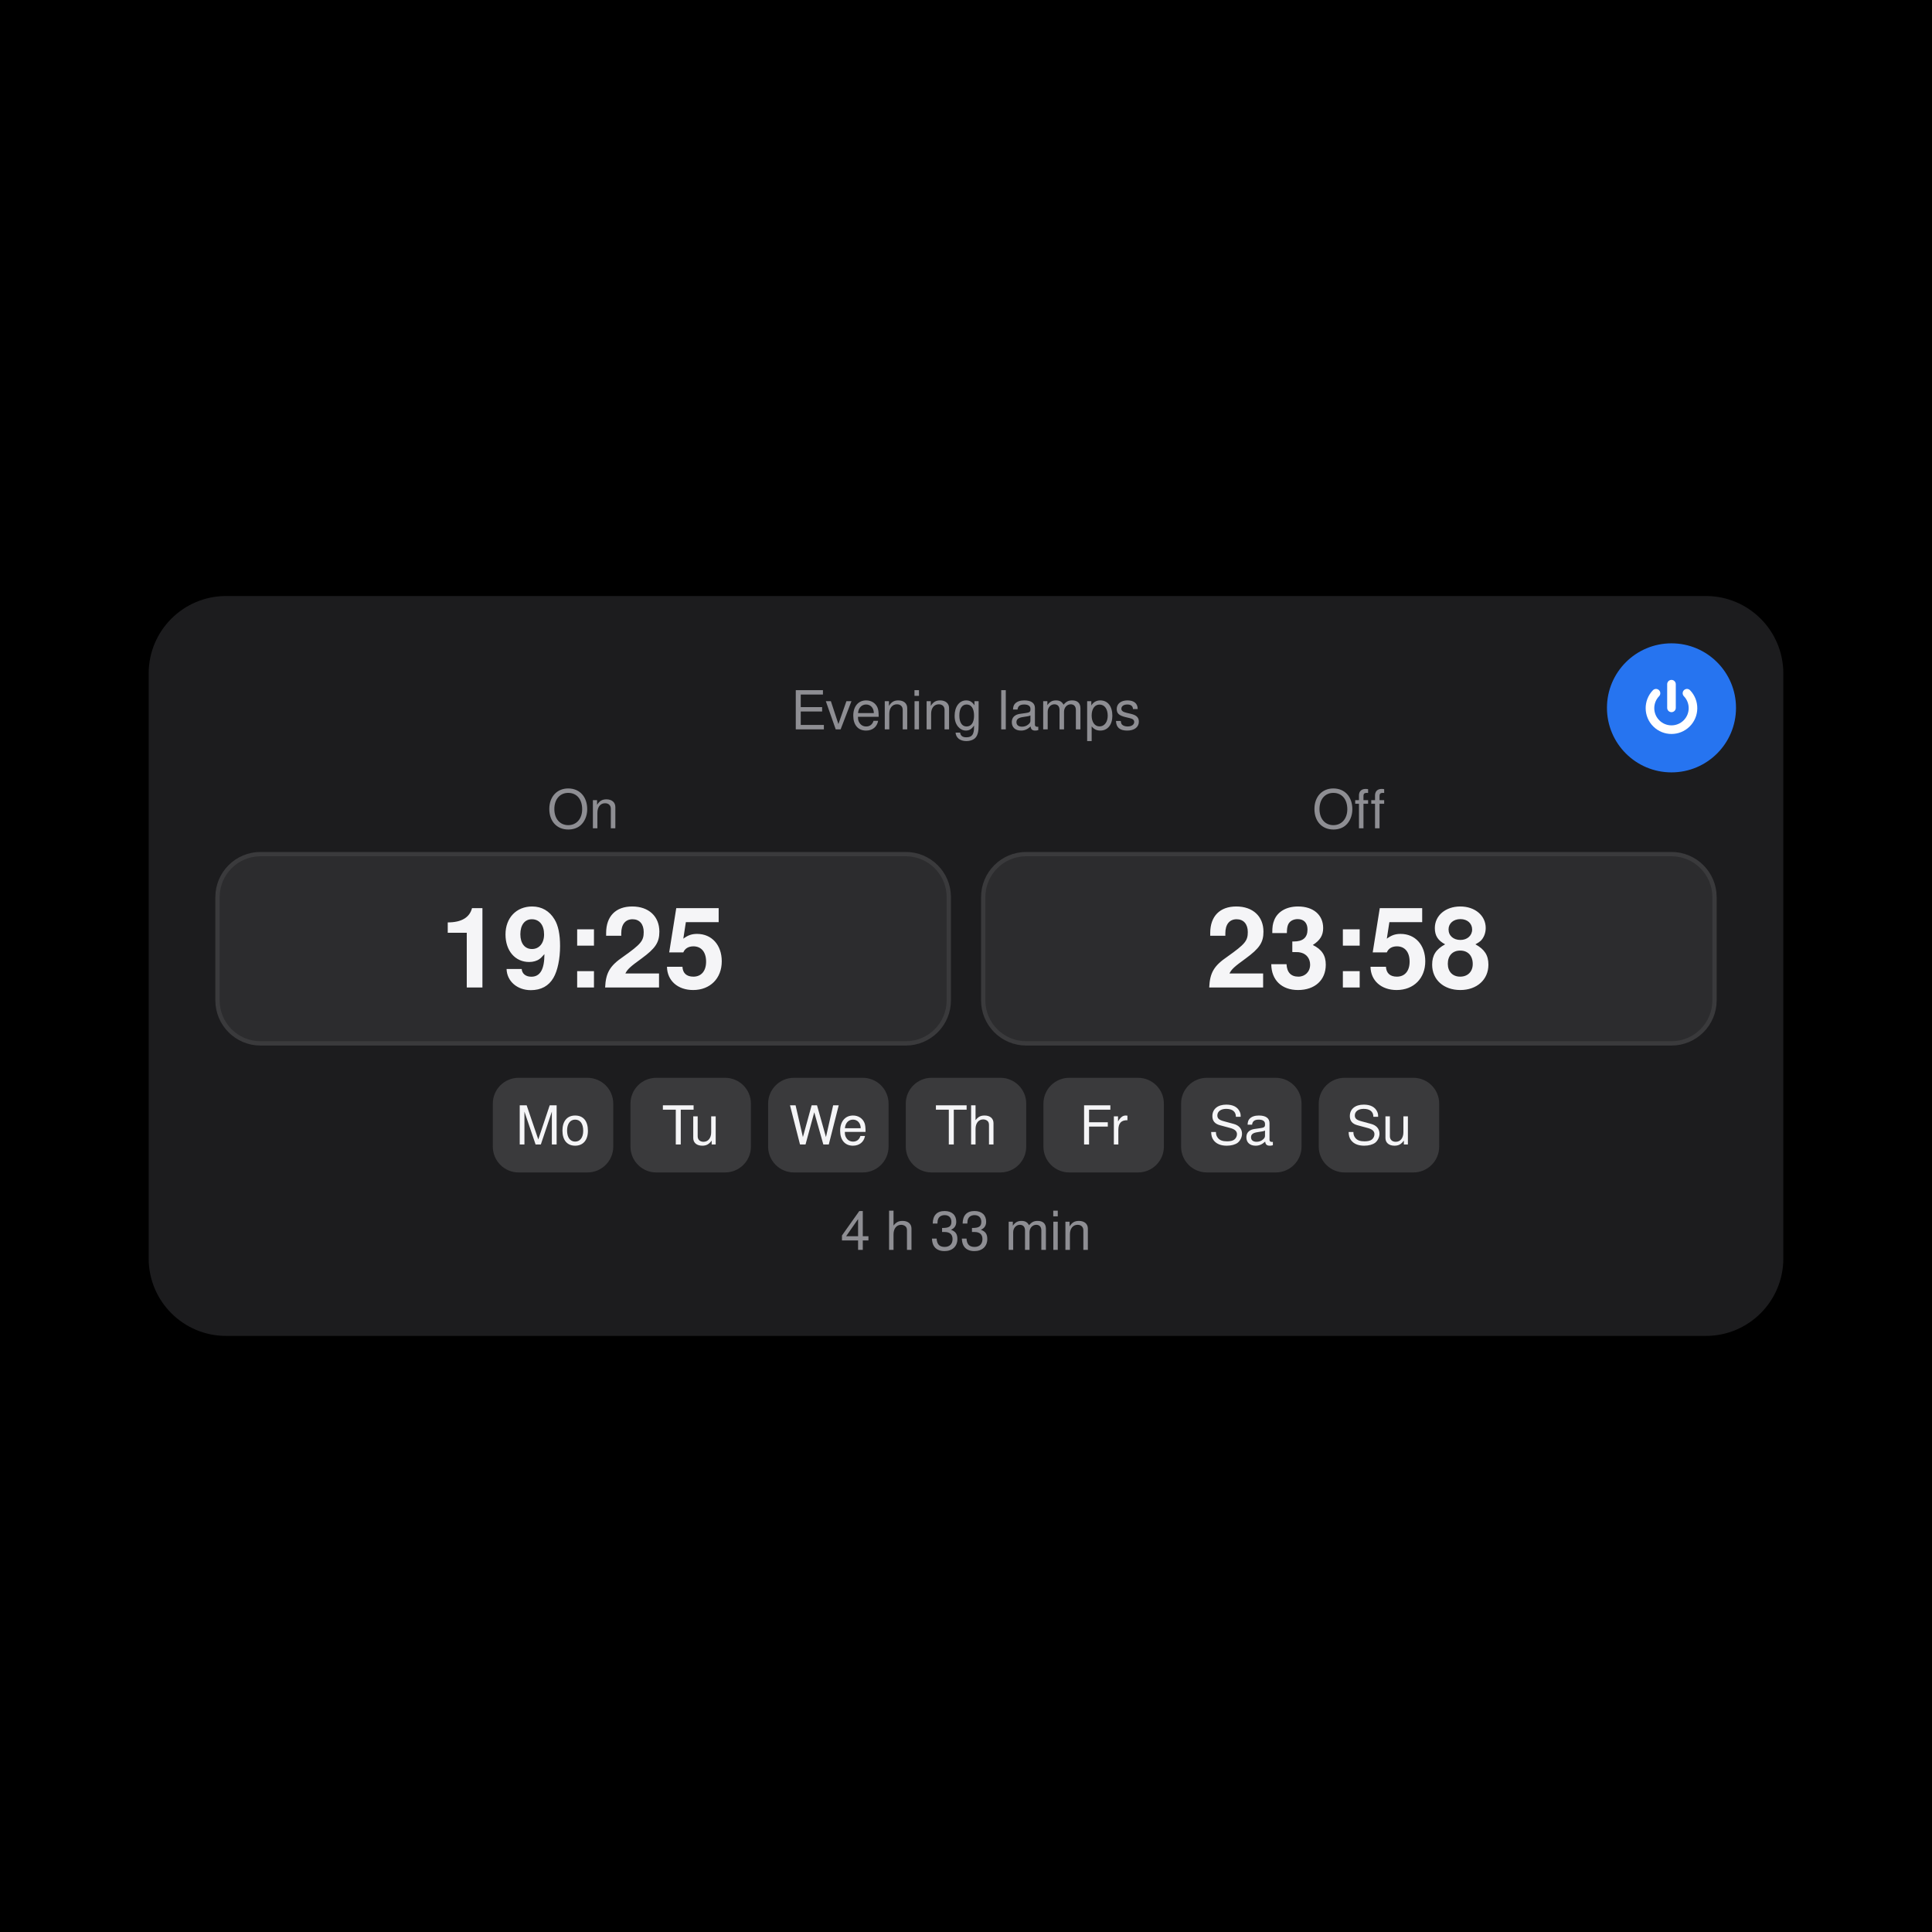
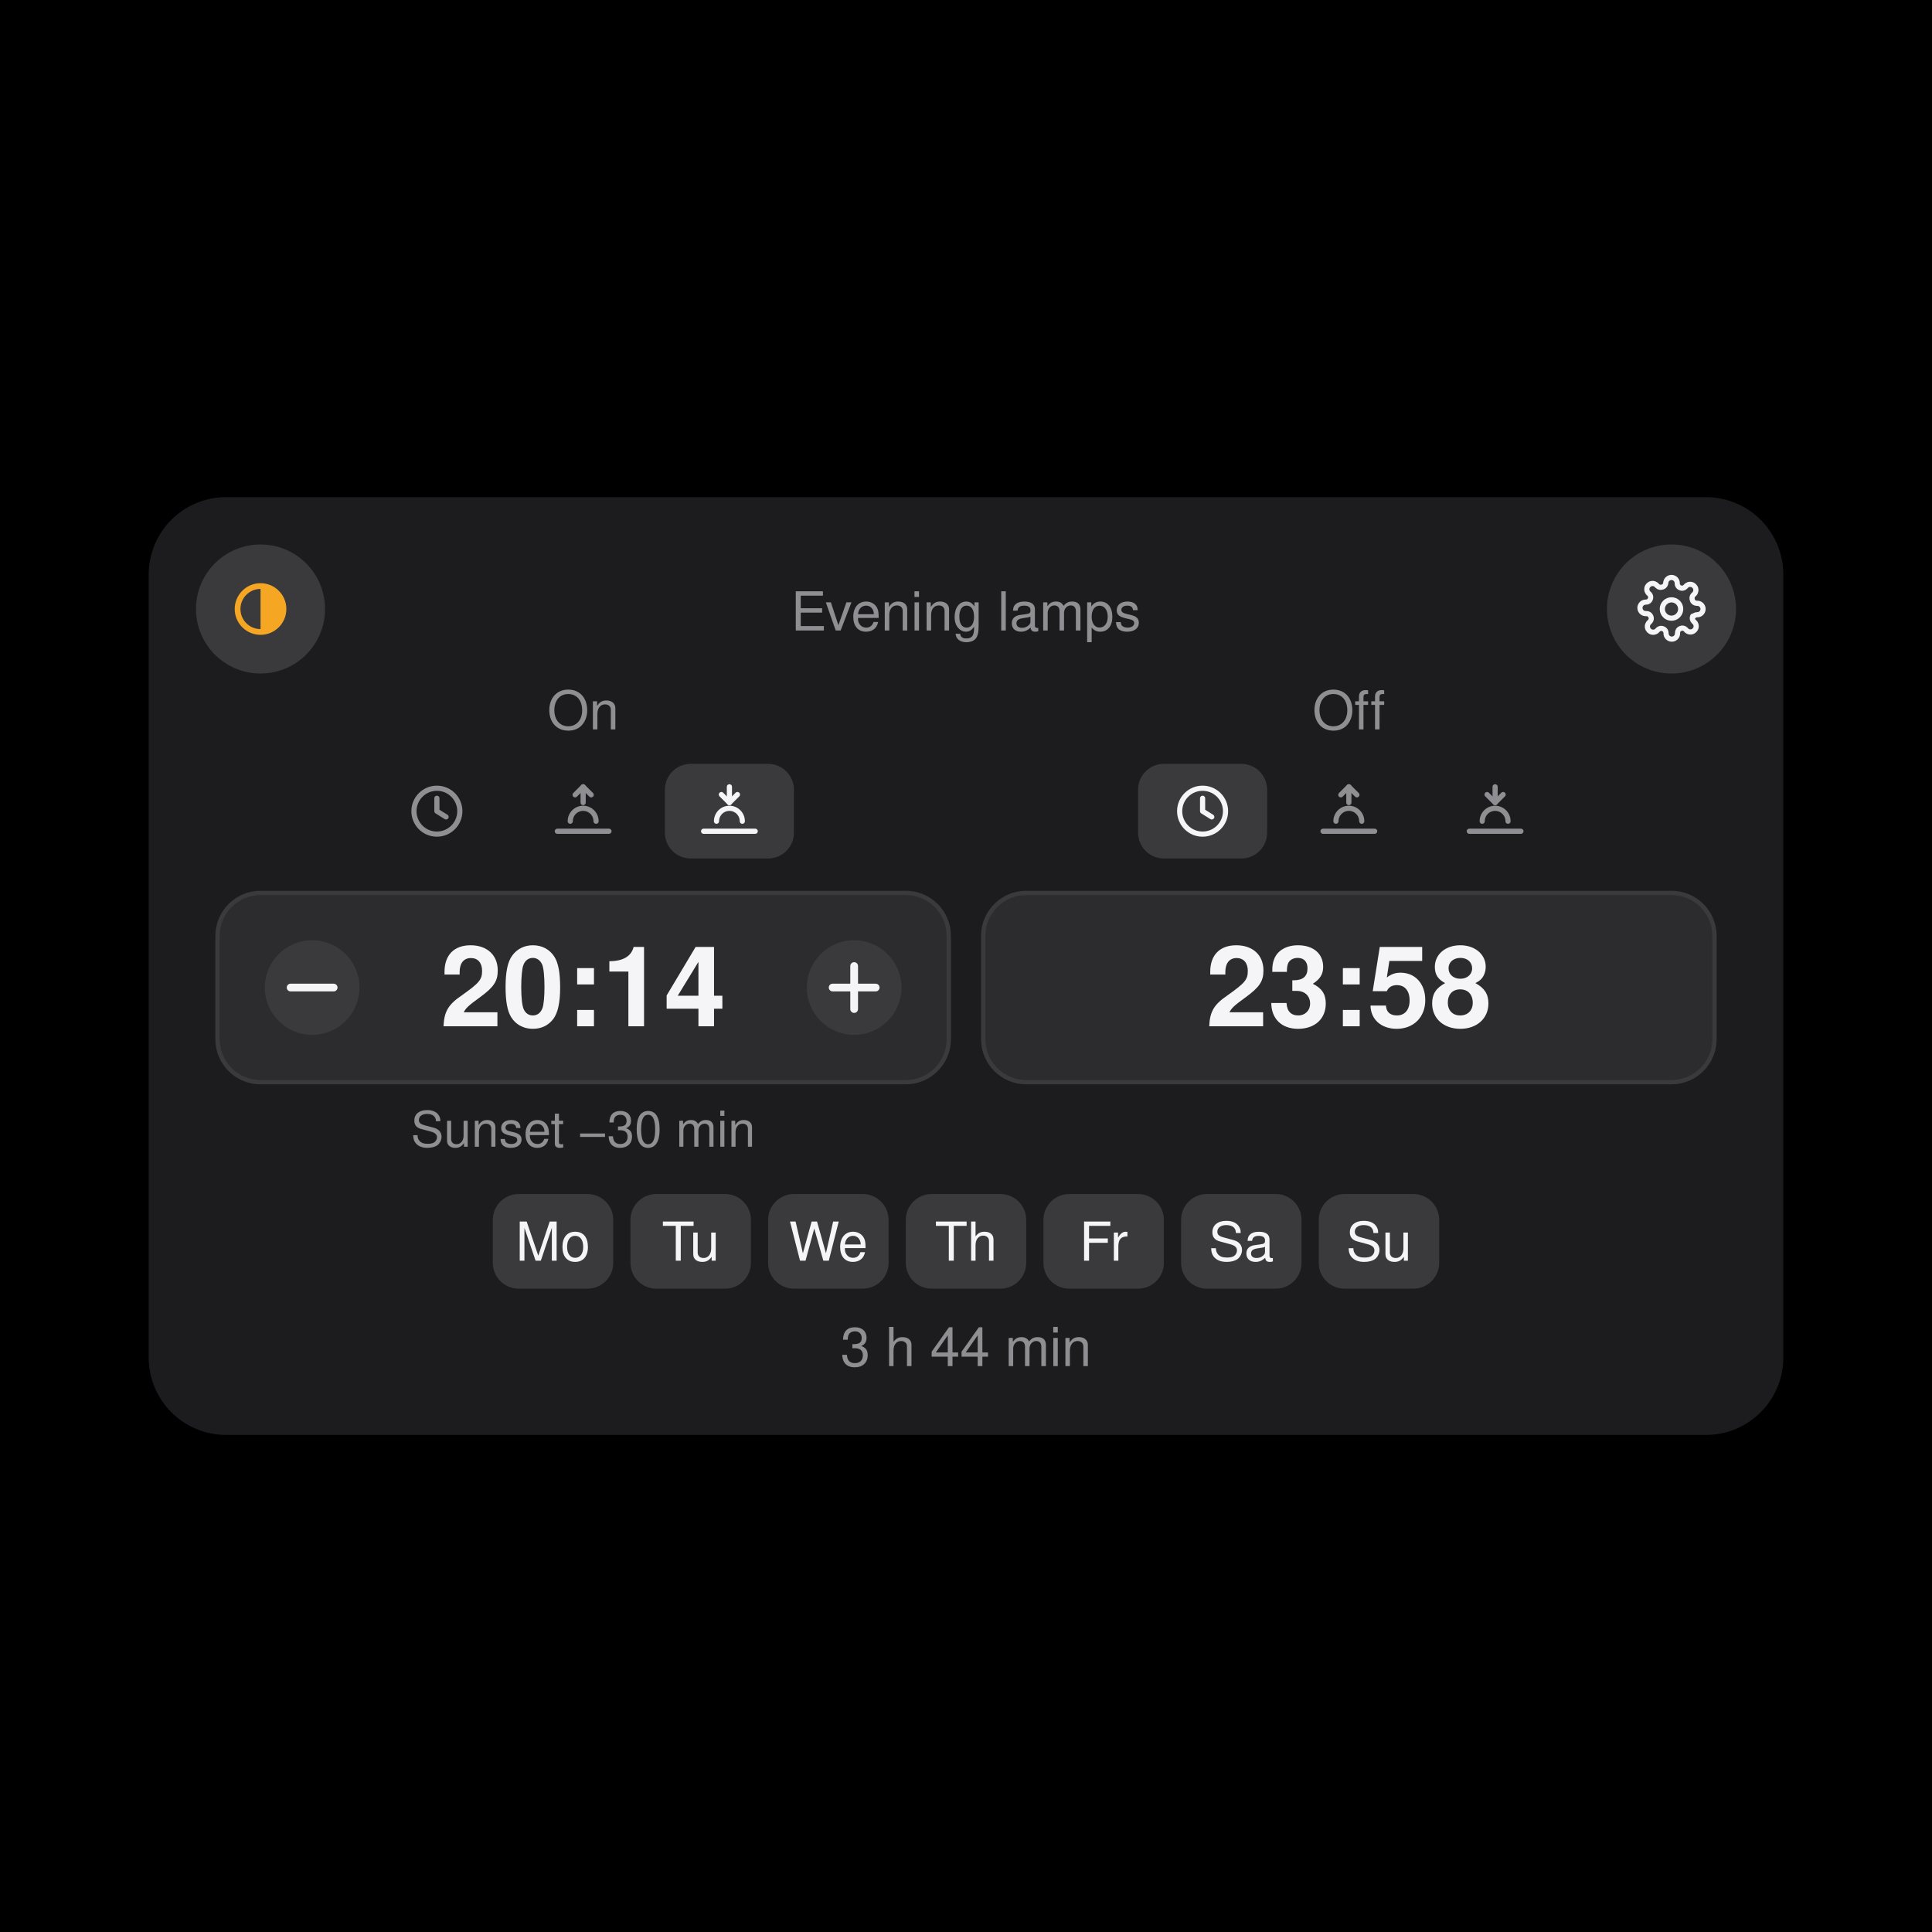
<svg xmlns="http://www.w3.org/2000/svg" viewBox="0 0 1024 1024">
  <rect width="1024" height="1024" fill="#000000" />
-   <g transform="translate(78.8 315.9) scale(2.28)">
-     <rect x="0" y="0" width="380" height="172" rx="18" fill="#1C1C1E" />
+   <g transform="translate(78.8 263.5) scale(2.28)">
+     <rect x="0" y="0" width="380" height="218" rx="18" fill="#1C1C1E" />
+     <circle cx="26" cy="26" r="15" fill="#3A3A3C" />
+     <g transform="translate(18 18) scale(0.667)">
+       <circle cx="12" cy="12" r="8" fill="none" stroke="#F5A623" stroke-width="2" />
+       <path d="M12 4.5a7.5 7.5 0 0 1 0 15z" fill="#F5A623" />
+     </g>
+     <circle cx="354" cy="26" r="15" fill="#3A3A3C" />
+     <g fill="none" stroke="#F5F5F7" stroke-width="1.8" stroke-linecap="round" stroke-linejoin="round" transform="translate(346 18) scale(0.667)">
+       <circle cx="12" cy="12" r="3.2" />
+       <path d="M19.4 14.5a1.6 1.6 0 0 0 .3 1.8l.1.1a2 2 0 1 1-2.8 2.8l-.1-.1a1.6 1.6 0 0 0-1.8-.3 1.6 1.6 0 0 0-1 1.5v.2a2 2 0 1 1-4 0v-.1a1.6 1.6 0 0 0-1-1.5 1.6 1.6 0 0 0-1.8.3l-.1.1a2 2 0 1 1-2.8-2.8l.1-.1a1.6 1.6 0 0 0 .3-1.8 1.6 1.6 0 0 0-1.5-1H3a2 2 0 1 1 0-4h.1a1.6 1.6 0 0 0 1.5-1 1.6 1.6 0 0 0-.3-1.8l-.1-.1a2 2 0 1 1 2.8-2.8l.1.1a1.6 1.6 0 0 0 1.8.3H9a1.6 1.6 0 0 0 1-1.5V3a2 2 0 1 1 4 0v.1a1.6 1.6 0 0 0 1 1.5 1.6 1.6 0 0 0 1.8-.3l.1-.1a2 2 0 1 1 2.8 2.8l-.1.1a1.6 1.6 0 0 0-.3 1.8V9a1.6 1.6 0 0 0 1.5 1h.2a2 2 0 1 1 0 4h-.1a1.6 1.6 0 0 0-1.5 1z" />
+     </g>
    <text x="190" y="31" font-family="Helvetica, Arial, sans-serif" font-size="12.5" fill="#8E8E93" text-anchor="middle">Evening lamps</text>
-     <circle cx="354" cy="26" r="15" fill="#2674F0" />
-     <g fill="none" stroke="#fff" stroke-width="2" stroke-linecap="round" transform="translate(346 18)">
-       <path d="M8 2.5v5.5" />
-       <path d="M4.4 4.6a5 5 0 1 0 7.2 0" />
+     <text x="101" y="54" font-family="Helvetica, Arial, sans-serif" font-size="12.5" fill="#8E8E93" text-anchor="middle">On</text>
+     <g fill="none" stroke="#8E8E93" stroke-width="1.8" stroke-linecap="round" stroke-linejoin="round" transform="translate(59 65) scale(0.666667)">
+       <circle cx="12" cy="12" r="8" />
+       <path d="M12 7.5V12l3.2 2" />
    </g>
-     <text x="101.0" y="54" font-family="Helvetica, Arial, sans-serif" font-size="12.5" fill="#8E8E93" text-anchor="middle">On</text>
-     <rect x="16" y="60" width="170" height="44" rx="10" fill="#2C2C2E" stroke="#3A3A3C" />
-     <text x="101.0" y="91.0" font-family="Helvetica, Arial, sans-serif" font-size="26" font-weight="700" fill="#F5F5F7" text-anchor="middle">19:25</text>
-     <text x="279.0" y="54" font-family="Helvetica, Arial, sans-serif" font-size="12.5" fill="#8E8E93" text-anchor="middle">Off</text>
-     <rect x="194" y="60" width="170" height="44" rx="10" fill="#2C2C2E" stroke="#3A3A3C" />
-     <text x="279.0" y="91.0" font-family="Helvetica, Arial, sans-serif" font-size="26" font-weight="700" fill="#F5F5F7" text-anchor="middle">23:58</text>
-     <rect x="80.0" y="112" width="28" height="22" rx="6" fill="#3A3A3C" />
-     <text x="94.0" y="127.5" font-family="Helvetica, Arial, sans-serif" font-size="12.5" fill="#F5F5F7" text-anchor="middle">Mo</text>
-     <rect x="112.0" y="112" width="28" height="22" rx="6" fill="#3A3A3C" />
-     <text x="126.0" y="127.5" font-family="Helvetica, Arial, sans-serif" font-size="12.5" fill="#F5F5F7" text-anchor="middle">Tu</text>
-     <rect x="144.0" y="112" width="28" height="22" rx="6" fill="#3A3A3C" />
-     <text x="158.0" y="127.5" font-family="Helvetica, Arial, sans-serif" font-size="12.5" fill="#F5F5F7" text-anchor="middle">We</text>
-     <rect x="176.0" y="112" width="28" height="22" rx="6" fill="#3A3A3C" />
-     <text x="190.0" y="127.5" font-family="Helvetica, Arial, sans-serif" font-size="12.5" fill="#F5F5F7" text-anchor="middle">Th</text>
-     <rect x="208.0" y="112" width="28" height="22" rx="6" fill="#3A3A3C" />
-     <text x="222.0" y="127.5" font-family="Helvetica, Arial, sans-serif" font-size="12.5" fill="#F5F5F7" text-anchor="middle">Fr</text>
-     <rect x="240.0" y="112" width="28" height="22" rx="6" fill="#3A3A3C" />
-     <text x="254.0" y="127.5" font-family="Helvetica, Arial, sans-serif" font-size="12.5" fill="#F5F5F7" text-anchor="middle">Sa</text>
-     <rect x="272.0" y="112" width="28" height="22" rx="6" fill="#3A3A3C" />
-     <text x="286.0" y="127.5" font-family="Helvetica, Arial, sans-serif" font-size="12.5" fill="#F5F5F7" text-anchor="middle">Su</text>
-     <text x="190" y="152" font-family="Helvetica, Arial, sans-serif" font-size="12.5" fill="#8E8E93" text-anchor="middle">4 h 33 min</text>
+     <g fill="none" stroke="#8E8E93" stroke-width="1.8" stroke-linecap="round" stroke-linejoin="round" transform="translate(93 65) scale(0.666667)">
+       <path d="M3 19h18" />
+       <path d="M7.5 15.5a4.5 4.5 0 0 1 9 0" />
+       <path d="M12 3.5v5.5" />
+       <path d="m9.2 6.3 2.8-2.8 2.8 2.8" />
+     </g>
+     <rect x="120" y="62" width="30" height="22" rx="6" fill="#3A3A3C" />
+     <g fill="none" stroke="#F5F5F7" stroke-width="1.8" stroke-linecap="round" stroke-linejoin="round" transform="translate(127 65) scale(0.666667)">
+       <path d="M3 19h18" />
+       <path d="M7.5 15.5a4.5 4.5 0 0 1 9 0" />
+       <path d="M12 3.5v5.5" />
+       <path d="m9.2 6.2 2.8 2.8 2.8-2.8" />
+     </g>
+     <rect x="16" y="92" width="170" height="44" rx="10" fill="#2C2C2E" stroke="#3A3A3C" />
+     <circle cx="38" cy="114" r="11" fill="#3A3A3C" />
+     <g stroke="#F5F5F7" stroke-width="1.8" stroke-linecap="round">
+       <path d="M33 114h10" />
+     </g>
+     <text x="101" y="123" font-family="Helvetica, Arial, sans-serif" font-size="26" font-weight="700" fill="#F5F5F7" text-anchor="middle">20:14</text>
+     <circle cx="164" cy="114" r="11" fill="#3A3A3C" />
+     <g stroke="#F5F5F7" stroke-width="1.8" stroke-linecap="round">
+       <path d="M159 114h10" />
+       <path d="M164 109v10" />
+     </g>
+     <text x="101" y="151" font-family="Helvetica, Arial, sans-serif" font-size="11.5" fill="#8E8E93" text-anchor="middle">Sunset −30 min</text>
+     <text x="279" y="54" font-family="Helvetica, Arial, sans-serif" font-size="12.5" fill="#8E8E93" text-anchor="middle">Off</text>
+     <rect x="230" y="62" width="30" height="22" rx="6" fill="#3A3A3C" />
+     <g fill="none" stroke="#F5F5F7" stroke-width="1.8" stroke-linecap="round" stroke-linejoin="round" transform="translate(237 65) scale(0.666667)">
+       <circle cx="12" cy="12" r="8" />
+       <path d="M12 7.5V12l3.2 2" />
+     </g>
+     <g fill="none" stroke="#8E8E93" stroke-width="1.8" stroke-linecap="round" stroke-linejoin="round" transform="translate(271 65) scale(0.666667)">
+       <path d="M3 19h18" />
+       <path d="M7.5 15.5a4.5 4.5 0 0 1 9 0" />
+       <path d="M12 3.5v5.5" />
+       <path d="m9.2 6.3 2.8-2.8 2.8 2.8" />
+     </g>
+     <g fill="none" stroke="#8E8E93" stroke-width="1.8" stroke-linecap="round" stroke-linejoin="round" transform="translate(305 65) scale(0.666667)">
+       <path d="M3 19h18" />
+       <path d="M7.5 15.5a4.5 4.5 0 0 1 9 0" />
+       <path d="M12 3.5v5.5" />
+       <path d="m9.2 6.2 2.8 2.8 2.8-2.8" />
+     </g>
+     <rect x="194" y="92" width="170" height="44" rx="10" fill="#2C2C2E" stroke="#3A3A3C" />
+     <text x="279" y="123" font-family="Helvetica, Arial, sans-serif" font-size="26" font-weight="700" fill="#F5F5F7" text-anchor="middle">23:58</text>
+     <rect x="80" y="162" width="28" height="22" rx="6" fill="#3A3A3C" />
+     <text x="94.0" y="177.5" font-family="Helvetica, Arial, sans-serif" font-size="12.5" fill="#F5F5F7" text-anchor="middle">Mo</text>
+     <rect x="112" y="162" width="28" height="22" rx="6" fill="#3A3A3C" />
+     <text x="126.0" y="177.5" font-family="Helvetica, Arial, sans-serif" font-size="12.5" fill="#F5F5F7" text-anchor="middle">Tu</text>
+     <rect x="144" y="162" width="28" height="22" rx="6" fill="#3A3A3C" />
+     <text x="158.0" y="177.5" font-family="Helvetica, Arial, sans-serif" font-size="12.5" fill="#F5F5F7" text-anchor="middle">We</text>
+     <rect x="176" y="162" width="28" height="22" rx="6" fill="#3A3A3C" />
+     <text x="190.0" y="177.5" font-family="Helvetica, Arial, sans-serif" font-size="12.5" fill="#F5F5F7" text-anchor="middle">Th</text>
+     <rect x="208" y="162" width="28" height="22" rx="6" fill="#3A3A3C" />
+     <text x="222.0" y="177.5" font-family="Helvetica, Arial, sans-serif" font-size="12.5" fill="#F5F5F7" text-anchor="middle">Fr</text>
+     <rect x="240" y="162" width="28" height="22" rx="6" fill="#3A3A3C" />
+     <text x="254.0" y="177.5" font-family="Helvetica, Arial, sans-serif" font-size="12.5" fill="#F5F5F7" text-anchor="middle">Sa</text>
+     <rect x="272" y="162" width="28" height="22" rx="6" fill="#3A3A3C" />
+     <text x="286.0" y="177.5" font-family="Helvetica, Arial, sans-serif" font-size="12.5" fill="#F5F5F7" text-anchor="middle">Su</text>
+     <text x="190" y="202" font-family="Helvetica, Arial, sans-serif" font-size="12.5" fill="#8E8E93" text-anchor="middle">3 h 44 min</text>
  </g>
</svg>
